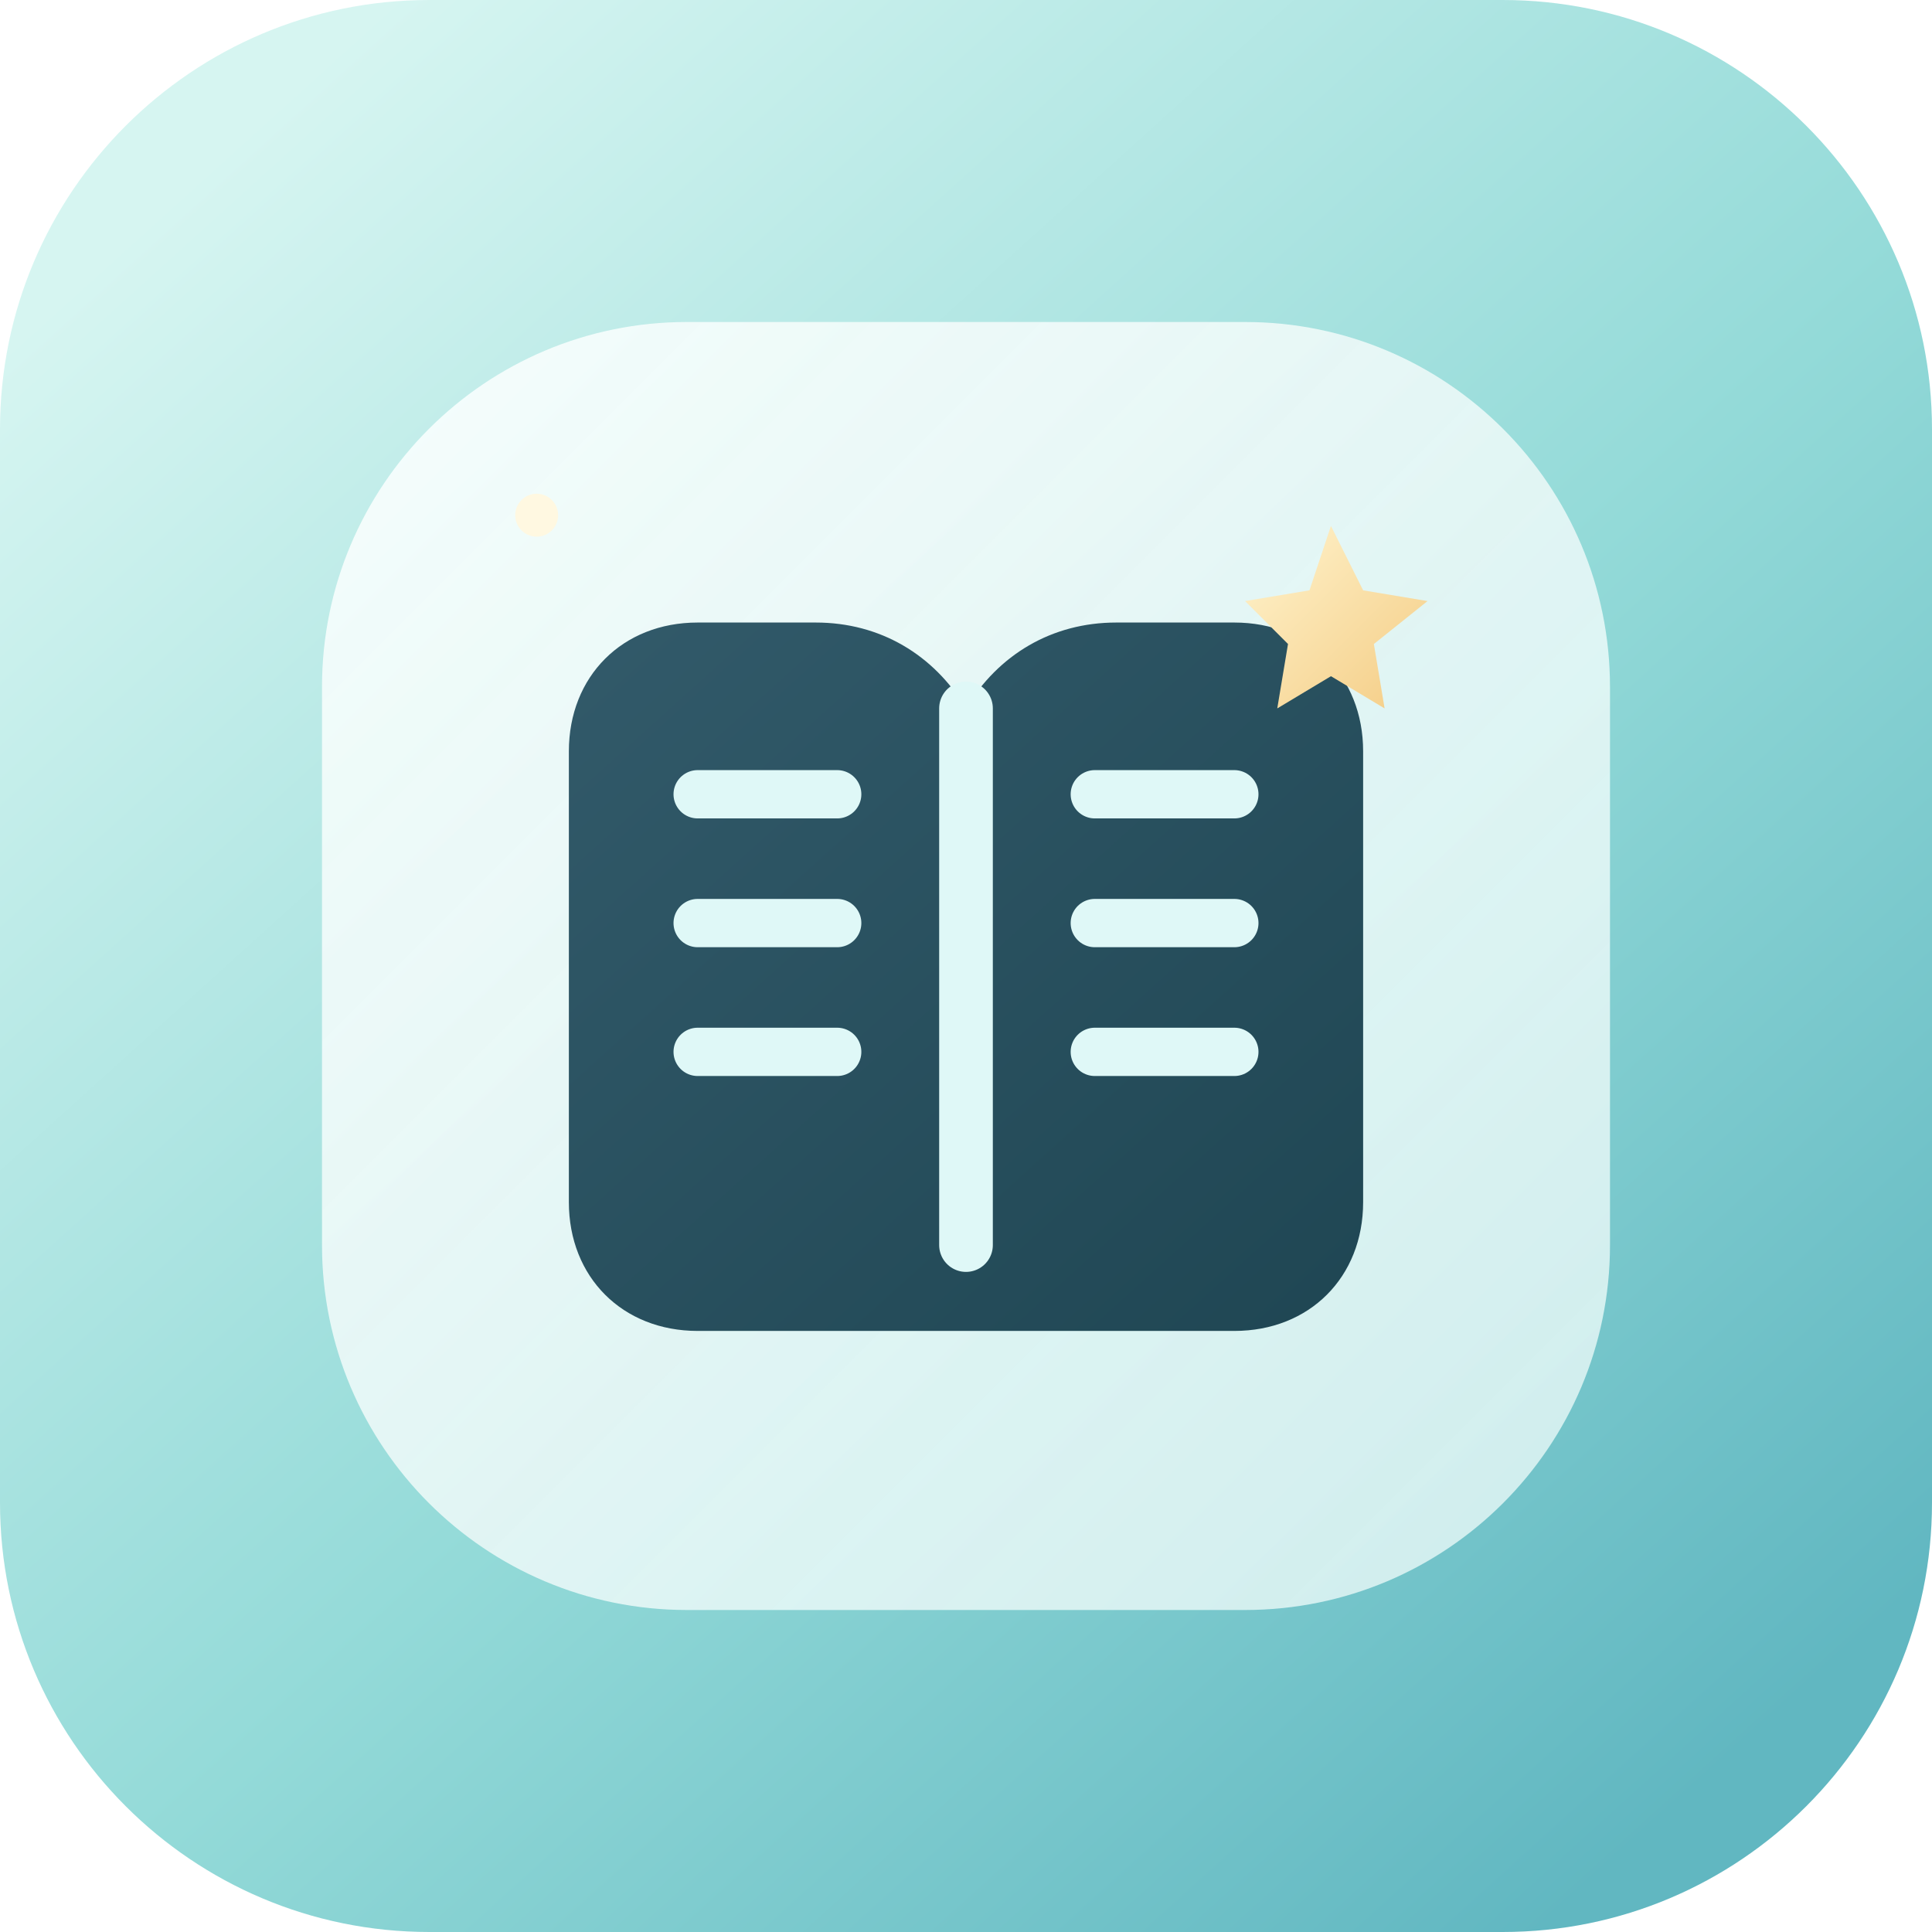
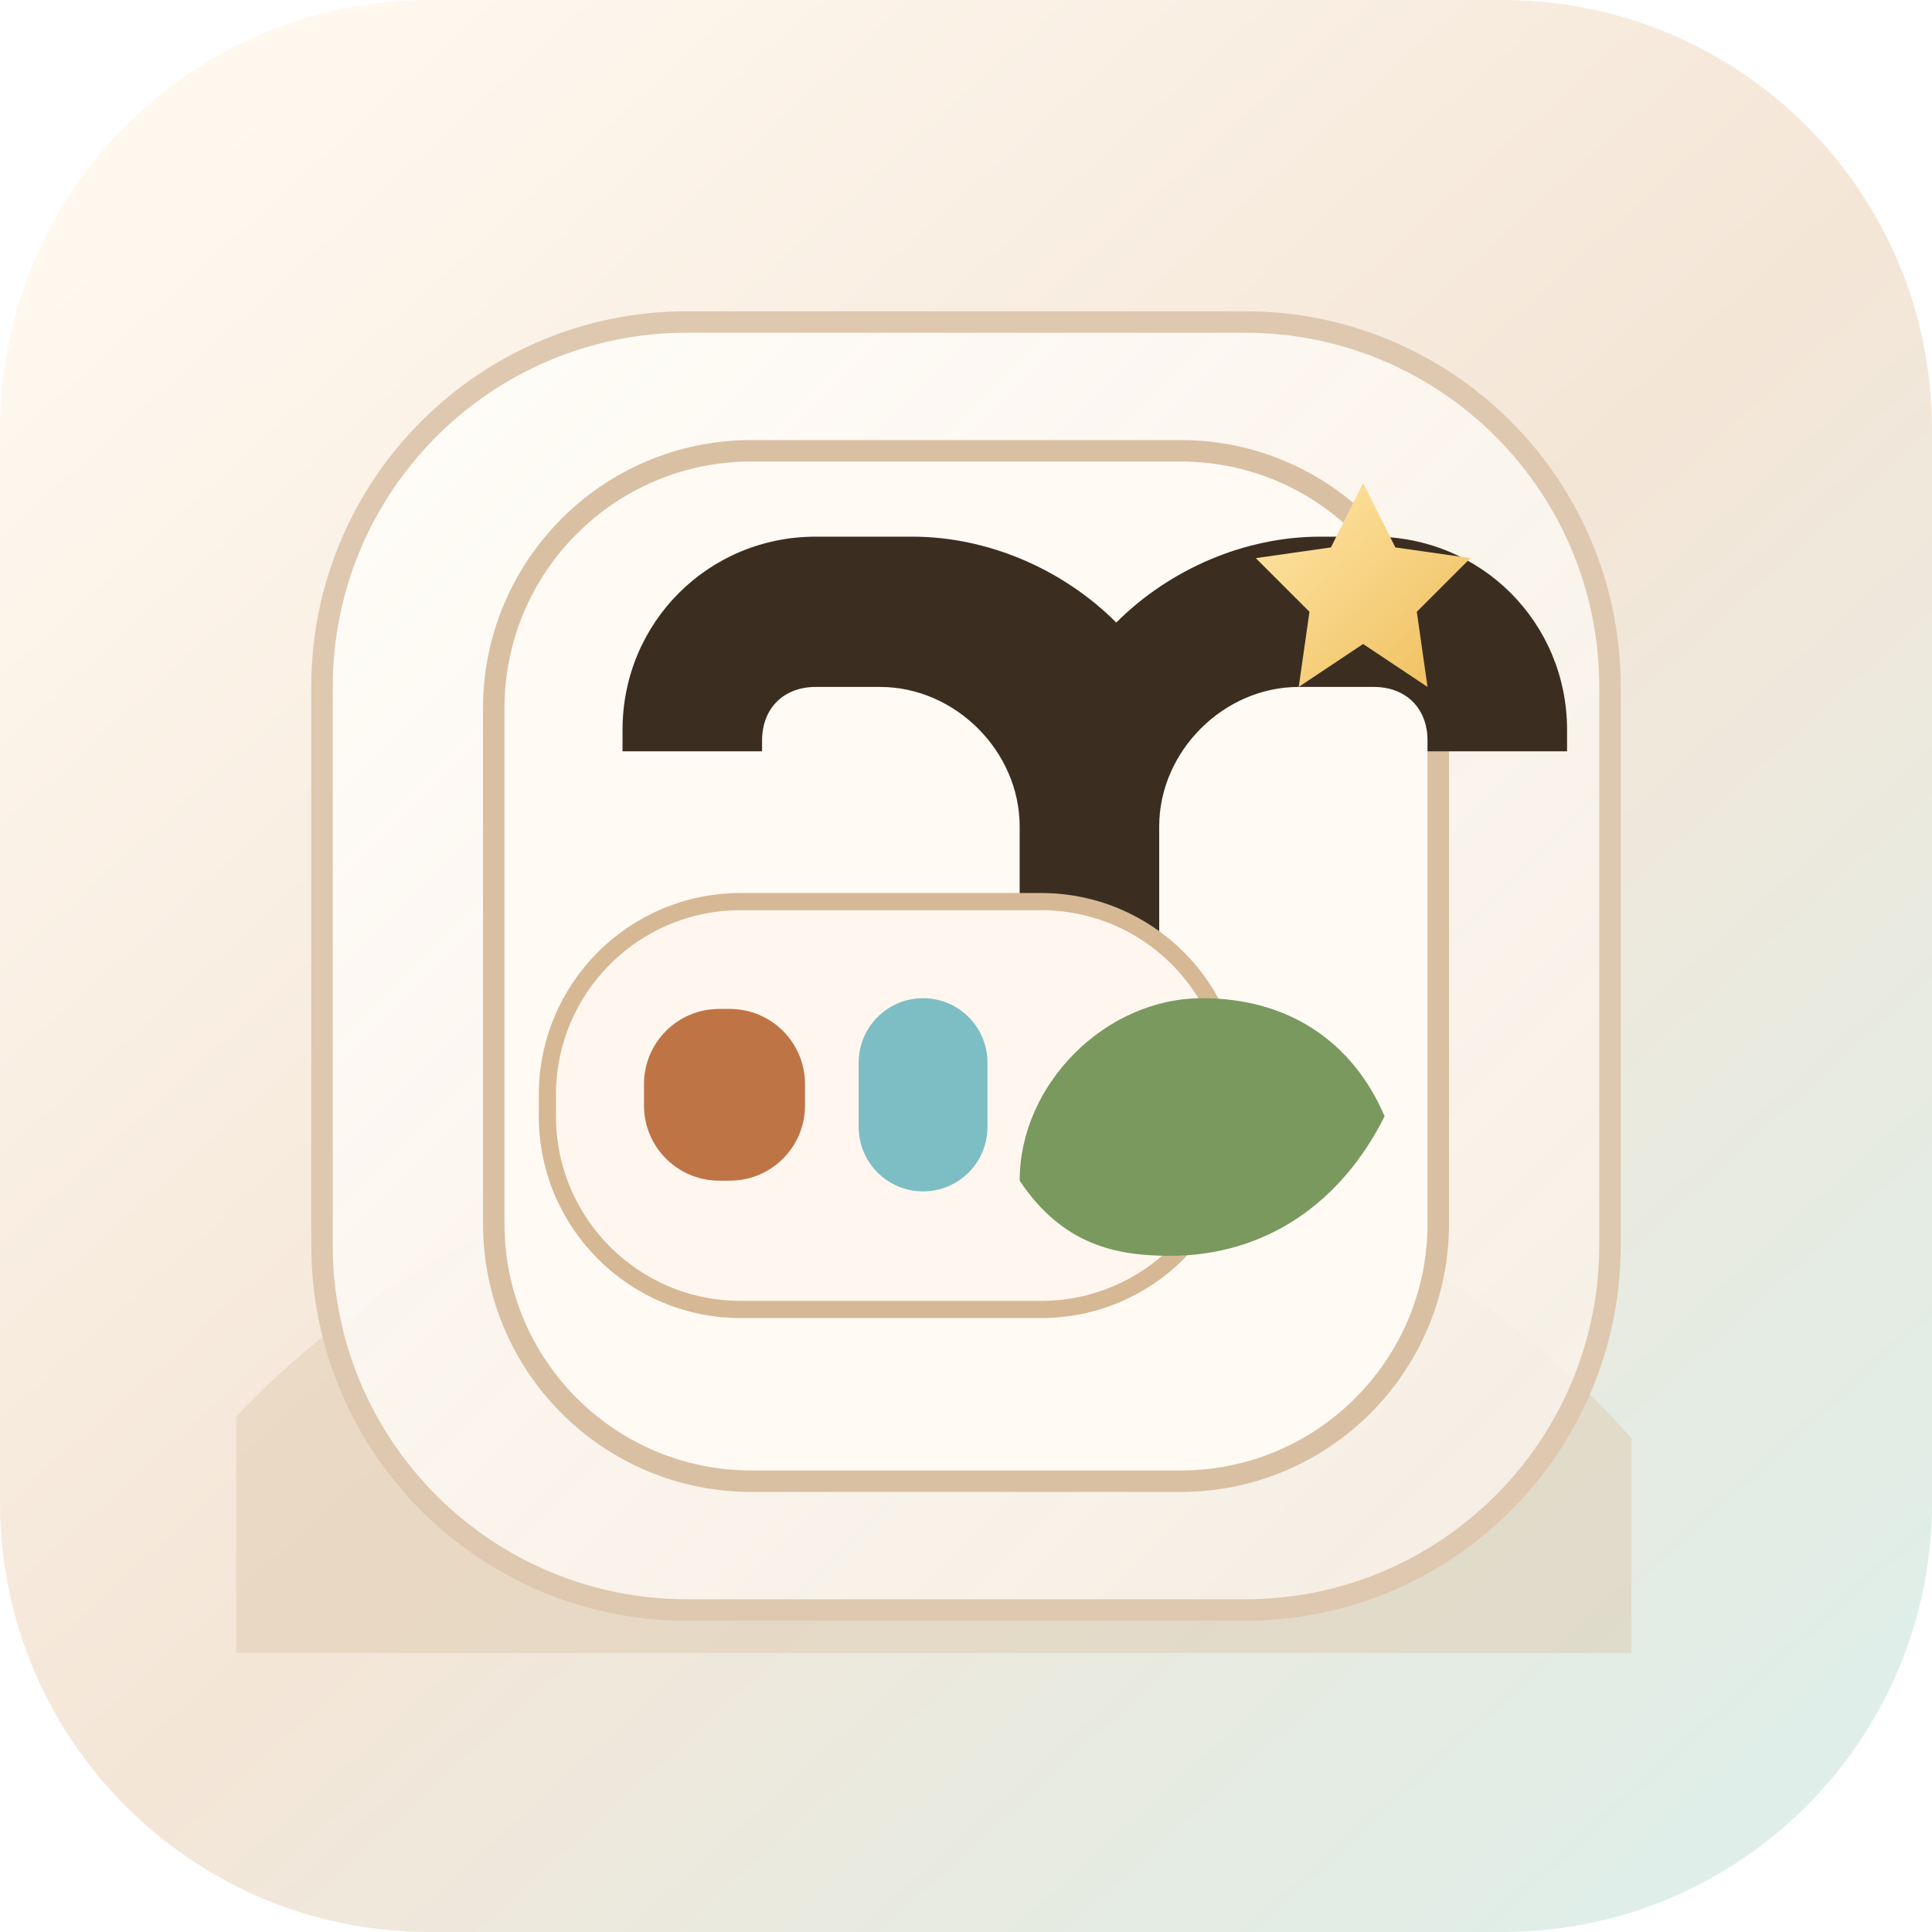
<svg xmlns="http://www.w3.org/2000/svg" viewBox="0 0 180 180">
  <defs>
-     <linearGradient id="bg" x1="12%" y1="8%" x2="88%" y2="92%">
-       <stop offset="0%" stop-color="#d6f5f1" />
-       <stop offset="55%" stop-color="#93dad8" />
-       <stop offset="100%" stop-color="#61b7c1" />
+     <linearGradient id="bg" x1="10%" y1="8%" x2="88%" y2="94%">
+       <stop offset="0%" stop-color="#fff8ef" />
+       <stop offset="52%" stop-color="#f4e6d7" />
+       <stop offset="100%" stop-color="#dfeee8" />
    </linearGradient>
    <linearGradient id="glass" x1="0%" y1="0%" x2="100%" y2="100%">
-       <stop offset="0%" stop-color="#fbfffe" stop-opacity="0.96" />
-       <stop offset="100%" stop-color="#dff4f3" stop-opacity="0.9" />
-     </linearGradient>
-     <linearGradient id="ink" x1="0%" y1="0%" x2="100%" y2="100%">
-       <stop offset="0%" stop-color="#325a6a" />
-       <stop offset="100%" stop-color="#1f4653" />
+       <stop offset="0%" stop-color="#fffdf9" stop-opacity="0.98" />
+       <stop offset="100%" stop-color="#f7efe5" stop-opacity="0.92" />
    </linearGradient>
    <linearGradient id="gold" x1="0%" y1="0%" x2="100%" y2="100%">
-       <stop offset="0%" stop-color="#fff4ce" />
-       <stop offset="100%" stop-color="#f4cc84" />
+       <stop offset="0%" stop-color="#ffe7a8" />
+       <stop offset="100%" stop-color="#efbe5c" />
    </linearGradient>
  </defs>
  <rect width="180" height="180" rx="40" fill="url(#bg)" />
-   <rect x="30" y="30" width="120" height="120" rx="34" fill="url(#glass)" opacity="0.94" />
-   <path d="M53 70c0-7 5-12 12-12h11c6 0 11 3 14 8 3-5 8-8 14-8h11c7 0 12 5 12 12v42c0 7-5 12-12 12H65c-7 0-12-5-12-12z" fill="url(#ink)" />
-   <path d="M90 66v50" stroke="#dff8f7" stroke-width="5" stroke-linecap="round" />
-   <path d="M65 74h13" stroke="#dff8f7" stroke-width="4.5" stroke-linecap="round" />
-   <path d="M102 74h13" stroke="#dff8f7" stroke-width="4.5" stroke-linecap="round" />
-   <path d="M65 86h13" stroke="#dff8f7" stroke-width="4.5" stroke-linecap="round" />
-   <path d="M102 86h13" stroke="#dff8f7" stroke-width="4.5" stroke-linecap="round" />
-   <path d="M65 98h13" stroke="#dff8f7" stroke-width="4.5" stroke-linecap="round" />
-   <path d="M102 98h13" stroke="#dff8f7" stroke-width="4.5" stroke-linecap="round" />
-   <path d="M124 49l3 6 6 1-5 4 1 6-5-3-5 3 1-6-4-4 6-1z" fill="url(#gold)" />
-   <circle cx="50" cy="48" r="2" fill="#fff8e1" />
+   <path d="M22 132c17-18 40-26 66-26 26 0 48 10 64 28v20H22z" fill="#dac5aa" opacity="0.44" />
+   <rect x="30" y="30" width="120" height="120" rx="34" fill="url(#glass)" stroke="#dec8af" stroke-width="2" />
+   <rect x="46" y="42" width="88" height="96" rx="24" fill="#fffaf4" stroke="#d9c0a3" stroke-width="2" />
+   <path d="M58 68c0-10 8-18 18-18h9c7 0 14 3 19 8 5-5 12-8 19-8h5c10 0 18 8 18 18v2h-13v-1c0-3-2-5-5-5h-7c-7 0-13 6-13 13v33h-13V77c0-7-6-13-13-13H76c-3 0-5 2-5 5v1H58z" fill="#3c2d21" />
+   <rect x="51" y="84" width="64" height="38" rx="18" fill="#fff7ef" stroke="#d6b894" stroke-width="1.6" />
+   <rect x="60" y="94" width="15" height="16" rx="7" fill="#bf7445" />
+   <rect x="80" y="93" width="12" height="18" rx="6" fill="#7dbec4" />
+   <path d="M95 110c0-9 8-17 17-17 8 0 14 4 17 11-4 8-11 13-20 13-5 0-10-1-14-7z" fill="#79995f" />
+   <path d="M127 45l3 6 7 1-5 5 1 7-6-4-6 4 1-7-5-5 7-1z" fill="url(#gold)" />
</svg>
